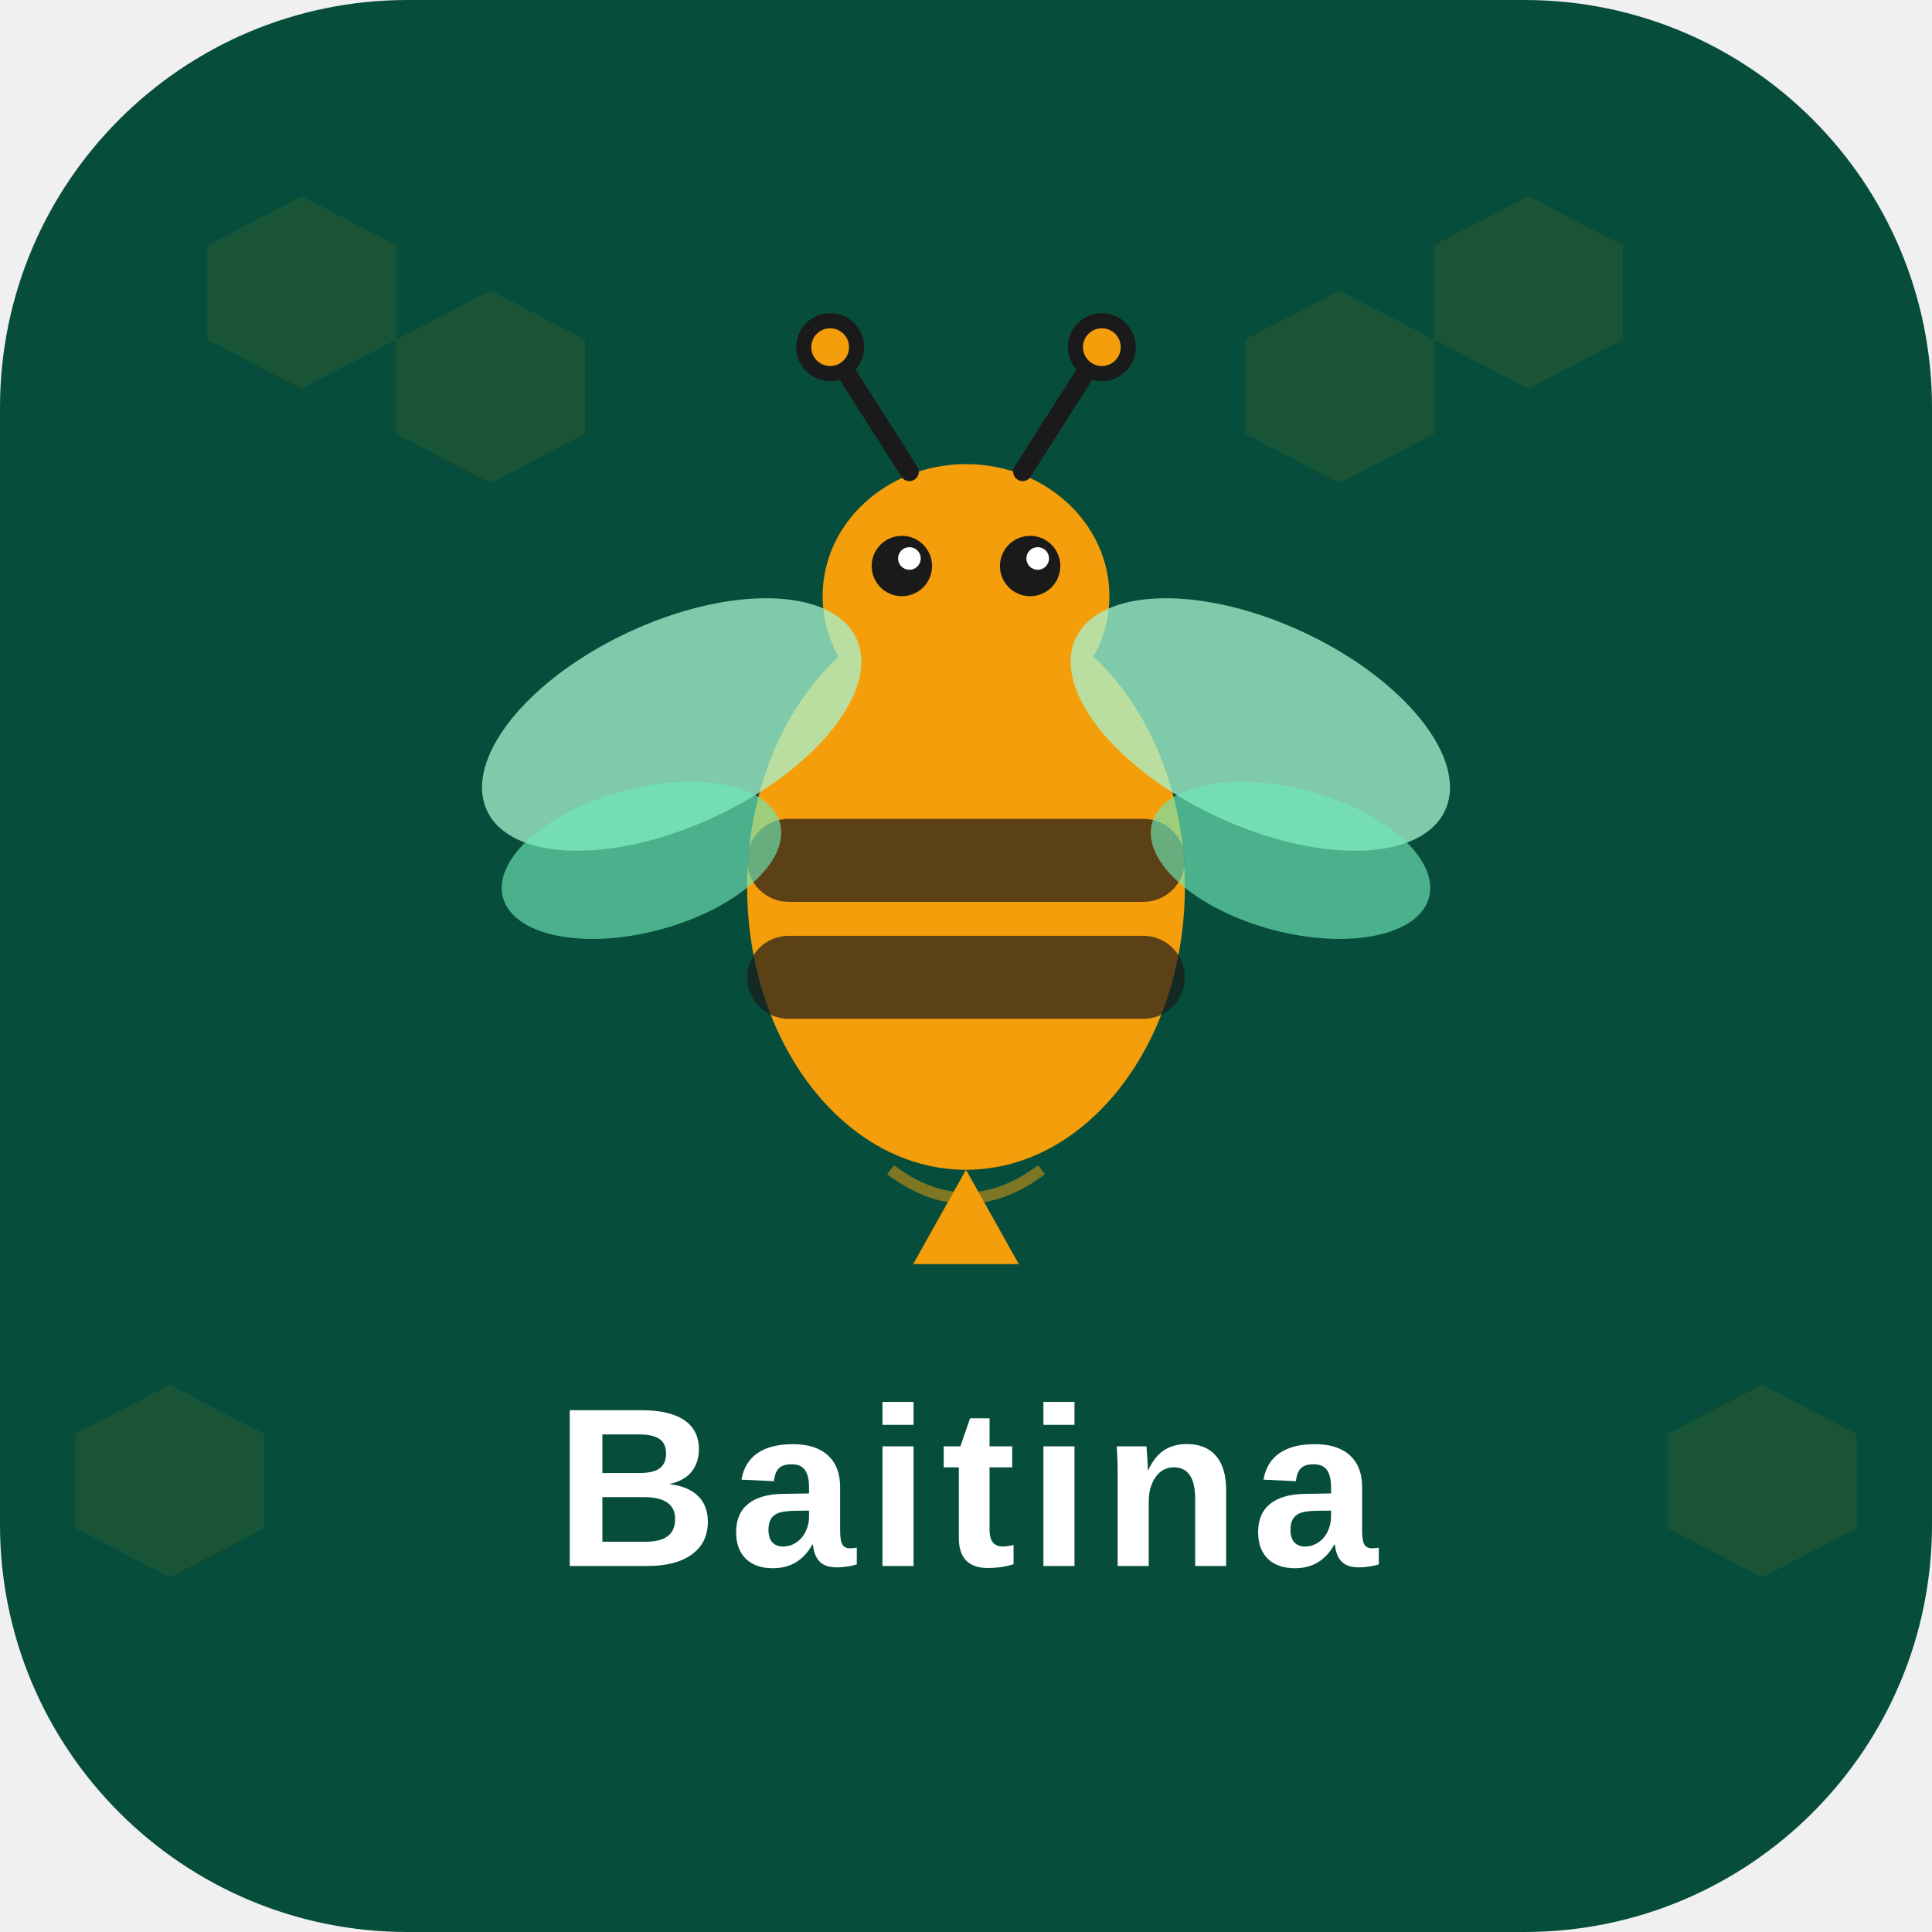
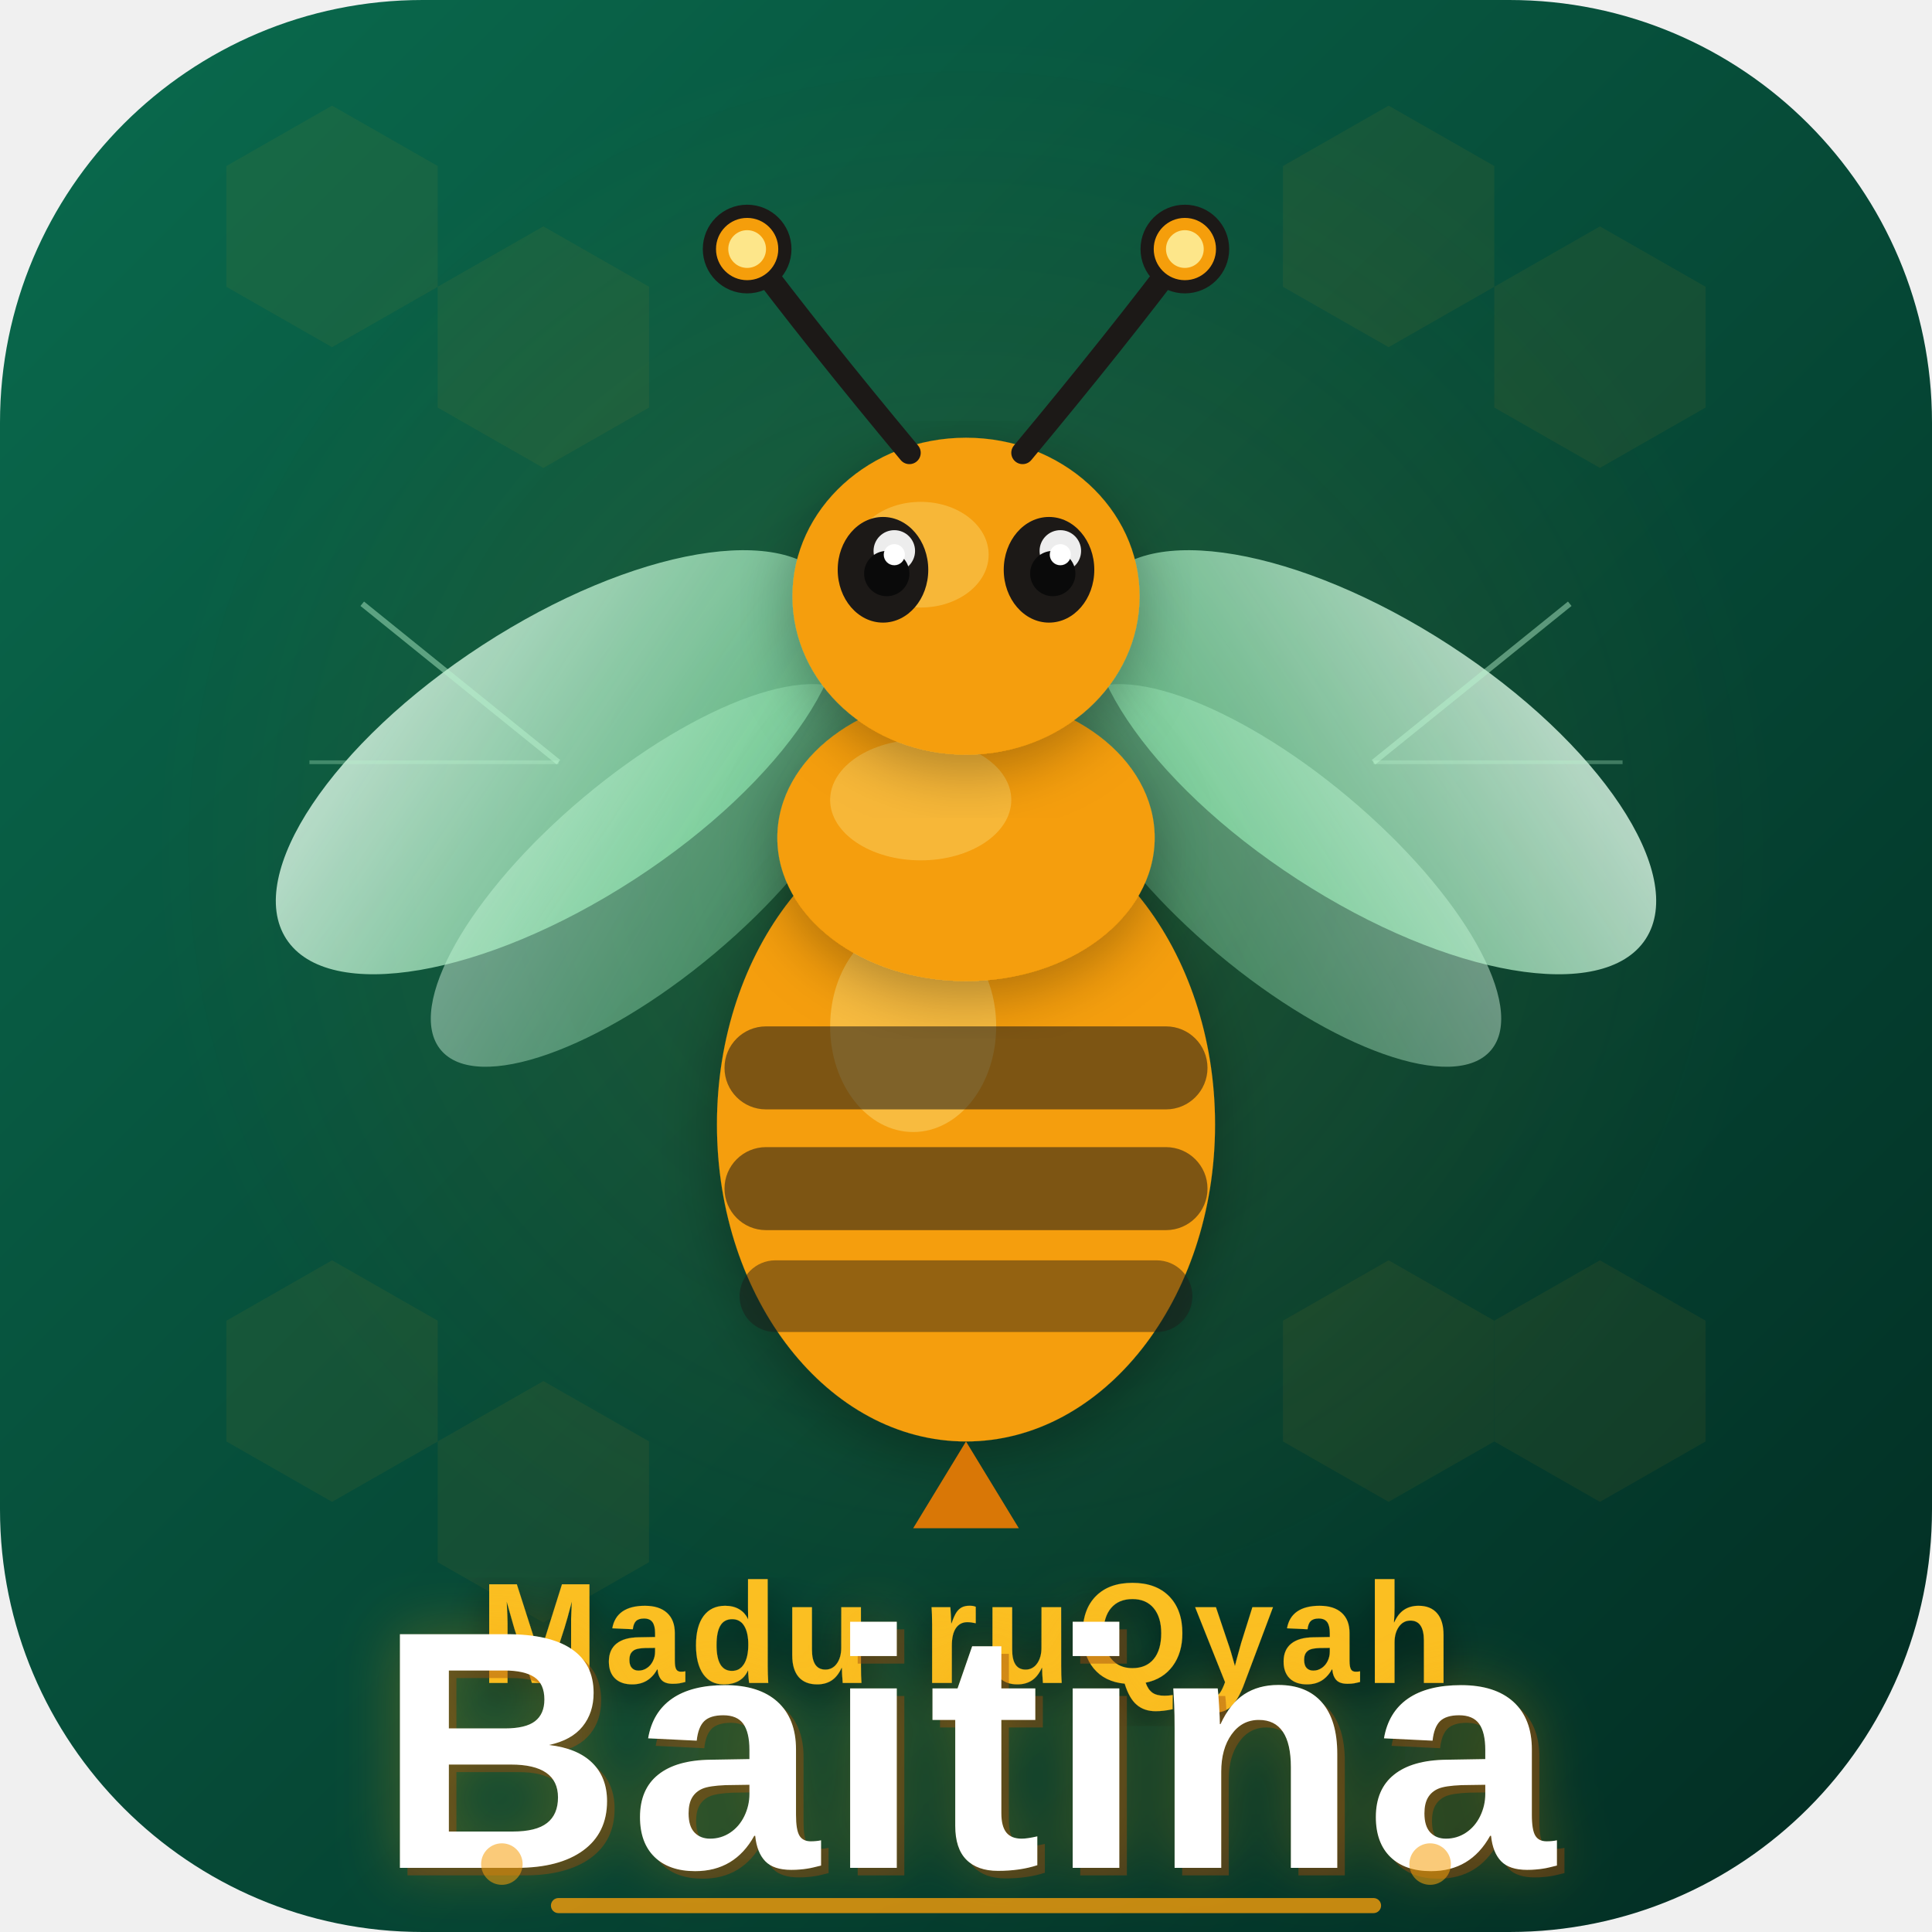
<svg xmlns="http://www.w3.org/2000/svg" viewBox="0 0 512 512" width="512" height="512">
-   <rect width="512" height="512" rx="108" fill="#064E3B" />
-   <g opacity="0.08" fill="#F59E0B">
-     <polygon points="55,65 80,52 105,65 105,90 80,103 55,90" />
-     <polygon points="105,90 130,77 155,90 155,115 130,128 105,115" />
-     <polygon points="380,65 405,52 430,65 430,90 405,103 380,90" />
-     <polygon points="330,90 355,77 380,90 380,115 355,128 330,115" />
-     <polygon points="20,380 45,367 70,380 70,405 45,418 20,405" />
-     <polygon points="442,380 467,367 492,380 492,405 467,418 442,405" />
+   <defs>
+     <linearGradient id="bg" x1="0" y1="0" x2="512" y2="512" gradientUnits="userSpaceOnUse">
+       <stop offset="0%" stop-color="#0A6B4E" />
+       <stop offset="100%" stop-color="#022C22" />
+     </linearGradient>
+     <linearGradient id="amber" x1="0" y1="0" x2="0" y2="1">
+       <stop offset="0%" stop-color="#FDE68A" />
+       <stop offset="45%" stop-color="#F59E0B" />
+       <stop offset="100%" stop-color="#D97706" />
+     </linearGradient>
+     <linearGradient id="wingL" x1="0" y1="0" x2="1" y2="1">
+       <stop offset="0%" stop-color="#F0FDF4" stop-opacity="0.95" />
+       <stop offset="100%" stop-color="#86EFAC" stop-opacity="0.65" />
+     </linearGradient>
+     <linearGradient id="wingR" x1="1" y1="0" x2="0" y2="1">
+       <stop offset="0%" stop-color="#F0FDF4" stop-opacity="0.95" />
+       <stop offset="100%" stop-color="#86EFAC" stop-opacity="0.65" />
+     </linearGradient>
+     <filter id="glow" x="-30%" y="-30%" width="160%" height="160%">
+       <feGaussianBlur stdDeviation="8" result="blur" />
+       <feMerge>
+         <feMergeNode in="blur" />
+         <feMergeNode in="SourceGraphic" />
+       </feMerge>
+     </filter>
+     <filter id="drop" x="-15%" y="-10%" width="130%" height="130%">
+       <feDropShadow dx="0" dy="4" stdDeviation="8" flood-color="#000" flood-opacity="0.3" />
+     </filter>
+     <filter id="tshadow">
+       <feDropShadow dx="0" dy="3" stdDeviation="5" flood-color="#000" flood-opacity="0.5" />
+     </filter>
+   </defs>
+   <rect width="512" height="512" rx="112" fill="url(#bg)" />
+   <g fill="#F59E0B" opacity="0.065">
+     <polygon points="60,44 88,28 116,44 116,76 88,92 60,76" />
+     <polygon points="116,76 144,60 172,76 172,108 144,124 116,108" />
+     <polygon points="340,44 368,28 396,44 396,76 368,92 340,76" />
+     <polygon points="396,76 424,60 452,76 452,108 424,124 396,108" />
+     <polygon points="60,350 88,334 116,350 116,382 88,398 60,382" />
+     <polygon points="396,350 424,334 452,350 452,382 424,398 396,382" />
+     <polygon points="116,382 144,366 172,382 172,414 144,430 116,414" />
+     <polygon points="340,350 368,334 396,350 396,382 368,398 340,382" />
  </g>
-   <ellipse cx="256" cy="235" rx="58" ry="75" fill="#F59E0B" />
-   <rect x="198" y="217" width="116" height="22" rx="11" fill="#1a1a1a" opacity="0.7" />
-   <rect x="198" y="248" width="116" height="22" rx="11" fill="#1a1a1a" opacity="0.7" />
-   <ellipse cx="256" cy="158" rx="38" ry="35" fill="#F59E0B" />
-   <circle cx="239" cy="150" r="8" fill="#1a1a1a" />
-   <circle cx="273" cy="150" r="8" fill="#1a1a1a" />
-   <circle cx="241" cy="148" r="3" fill="white" />
-   <circle cx="275" cy="148" r="3" fill="white" />
-   <line x1="241" y1="125" x2="220" y2="92" stroke="#1a1a1a" stroke-width="5" stroke-linecap="round" />
-   <circle cx="220" cy="92" r="7" fill="#F59E0B" stroke="#1a1a1a" stroke-width="4" />
-   <line x1="271" y1="125" x2="292" y2="92" stroke="#1a1a1a" stroke-width="5" stroke-linecap="round" />
-   <circle cx="292" cy="92" r="7" fill="#F59E0B" stroke="#1a1a1a" stroke-width="4" />
-   <ellipse cx="178" cy="192" rx="54" ry="27" fill="#A7F3D0" opacity="0.75" transform="rotate(-25 178 192)" />
-   <ellipse cx="170" cy="228" rx="38" ry="19" fill="#6EE7B7" opacity="0.65" transform="rotate(-15 170 228)" />
-   <ellipse cx="334" cy="192" rx="54" ry="27" fill="#A7F3D0" opacity="0.75" transform="rotate(25 334 192)" />
-   <ellipse cx="342" cy="228" rx="38" ry="19" fill="#6EE7B7" opacity="0.65" transform="rotate(15 342 228)" />
-   <polygon points="256,310 242,335 270,335" fill="#F59E0B" />
-   <text x="256" y="415" font-family="'Arial Rounded MT Bold', 'Arial', sans-serif" font-size="60" font-weight="bold" fill="white" text-anchor="middle" letter-spacing="3">Baitina</text>
-   <path d="M236,310 Q256,325 276,310" stroke="#F59E0B" stroke-width="3" fill="none" opacity="0.5" />
+   <radialGradient id="cglow" cx="50%" cy="44%" r="42%">
+     <stop offset="0%" stop-color="#F59E0B" stop-opacity="0.12" />
+     <stop offset="100%" stop-color="#F59E0B" stop-opacity="0" />
+   </radialGradient>
+   <rect width="512" height="512" rx="112" fill="url(#cglow)" />
+   <ellipse cx="172" cy="232" rx="72" ry="27" fill="url(#wingL)" opacity="0.5" transform="rotate(-40,172,232)" />
+   <ellipse cx="340" cy="232" rx="72" ry="27" fill="url(#wingR)" opacity="0.5" transform="rotate(40,340,232)" />
+   <ellipse cx="148" cy="202" rx="86" ry="37" fill="url(#wingL)" opacity="0.88" transform="rotate(-33,148,202)" />
+   <line x1="148" y1="202" x2="96" y2="160" stroke="#BBF7D0" stroke-width="1.5" opacity="0.45" />
+   <line x1="148" y1="202" x2="82" y2="202" stroke="#BBF7D0" stroke-width="1" opacity="0.3" />
+   <ellipse cx="364" cy="202" rx="86" ry="37" fill="url(#wingR)" opacity="0.88" transform="rotate(33,364,202)" />
+   <line x1="364" y1="202" x2="416" y2="160" stroke="#BBF7D0" stroke-width="1.5" opacity="0.45" />
+   <line x1="364" y1="202" x2="430" y2="202" stroke="#BBF7D0" stroke-width="1" opacity="0.3" />
+   <ellipse cx="256" cy="298" rx="66" ry="84" fill="#F59E0B" filter="url(#drop)" />
+   <ellipse cx="242" cy="272" rx="22" ry="28" fill="#FDE68A" opacity="0.4" />
+   <rect x="192" y="272" width="128" height="22" rx="11" fill="#1C1917" opacity="0.55" />
+   <rect x="192" y="304" width="128" height="22" rx="11" fill="#1C1917" opacity="0.55" />
+   <rect x="196" y="334" width="120" height="19" rx="9.5" fill="#1C1917" opacity="0.45" />
+   <polygon points="256,382 242,405 270,405" fill="#D97706" />
+   <ellipse cx="256" cy="222" rx="50" ry="38" fill="#F59E0B" filter="url(#drop)" />
+   <ellipse cx="244" cy="212" rx="24" ry="16" fill="#FDE68A" opacity="0.35" />
+   <ellipse cx="256" cy="158" rx="46" ry="42" fill="#F59E0B" filter="url(#drop)" />
+   <ellipse cx="244" cy="147" rx="18" ry="14" fill="#FDE68A" opacity="0.35" />
+   <ellipse cx="234" cy="151" rx="12" ry="14" fill="#1C1917" />
+   <circle cx="237" cy="146" r="5.5" fill="white" opacity="0.92" />
+   <circle cx="235" cy="152" r="6" fill="#0A0A0A" />
+   <circle cx="237" cy="147" r="2.8" fill="white" />
+   <ellipse cx="278" cy="151" rx="12" ry="14" fill="#1C1917" />
+   <circle cx="281" cy="146" r="5.5" fill="white" opacity="0.92" />
+   <circle cx="279" cy="152" r="6" fill="#0A0A0A" />
+   <circle cx="281" cy="147" r="2.8" fill="white" />
+   <path d="M241,120 Q216,90 198,66" stroke="#1C1917" stroke-width="6" fill="none" stroke-linecap="round" />
+   <circle cx="198" cy="66" r="10" fill="#F59E0B" stroke="#1C1917" stroke-width="3.5" />
+   <circle cx="198" cy="66" r="5" fill="#FDE68A" />
+   <path d="M271,120 Q296,90 314,66" stroke="#1C1917" stroke-width="6" fill="none" stroke-linecap="round" />
+   <circle cx="314" cy="66" r="10" fill="#F59E0B" stroke="#1C1917" stroke-width="3.5" />
+   <circle cx="314" cy="66" r="5" fill="#FDE68A" />
+   <text x="256" y="446" font-family="'Arial Rounded MT Bold','Trebuchet MS',Arial,sans-serif" font-size="38" font-weight="700" fill="#FBBF24" text-anchor="middle" letter-spacing="1.5" filter="url(#tshadow)">Madu ruQyah</text>
+   <text x="258" y="497" font-family="'Arial Rounded MT Bold','Trebuchet MS',Arial,sans-serif" font-size="90" font-weight="900" fill="#92400E" text-anchor="middle" letter-spacing="2" opacity="0.45">Baitina</text>
+   <text x="256" y="495" font-family="'Arial Rounded MT Bold','Trebuchet MS',Arial,sans-serif" font-size="90" font-weight="900" fill="#F59E0B" text-anchor="middle" letter-spacing="2" opacity="0.3" filter="url(#glow)">Baitina</text>
+   <text x="256" y="495" font-family="'Arial Rounded MT Bold','Trebuchet MS',Arial,sans-serif" font-size="90" font-weight="900" fill="white" text-anchor="middle" letter-spacing="2">Baitina</text>
+   <rect x="146" y="503" width="220" height="4" rx="2" fill="#F59E0B" opacity="0.8" />
+   <circle cx="133" cy="494" r="5.5" fill="#F59E0B" opacity="0.55" />
+   <circle cx="379" cy="494" r="5.5" fill="#F59E0B" opacity="0.55" />
</svg>
